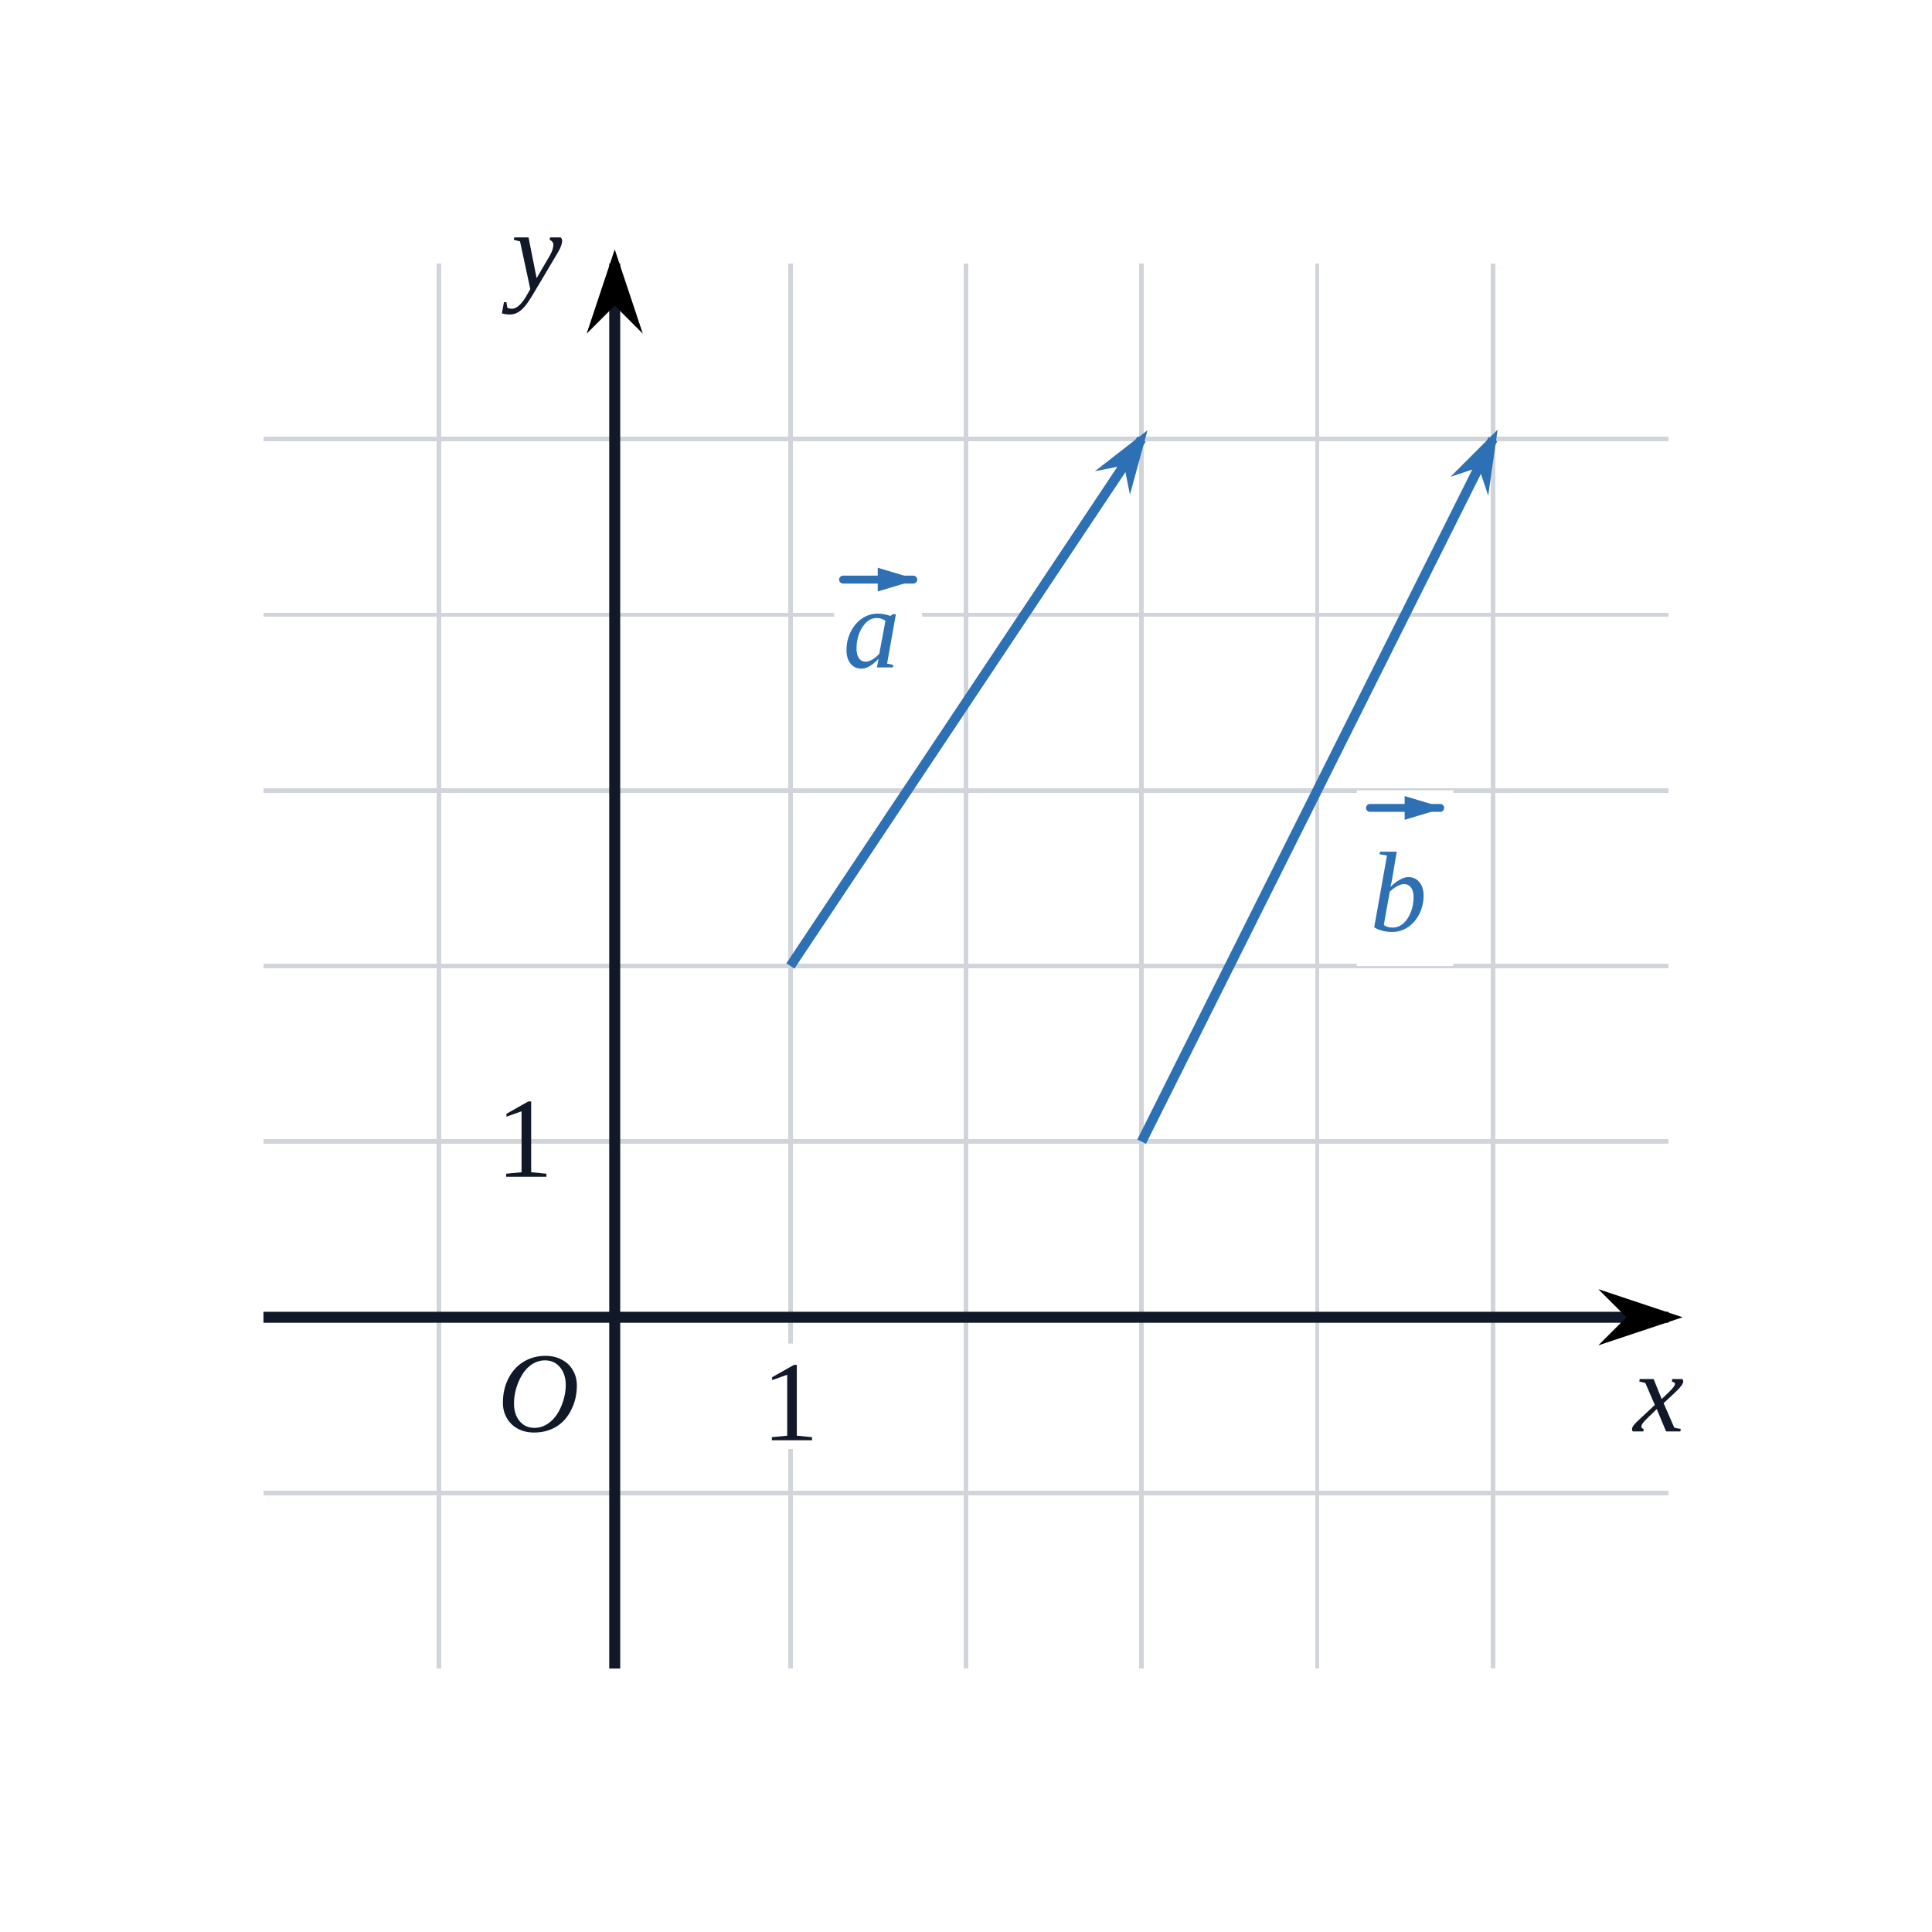
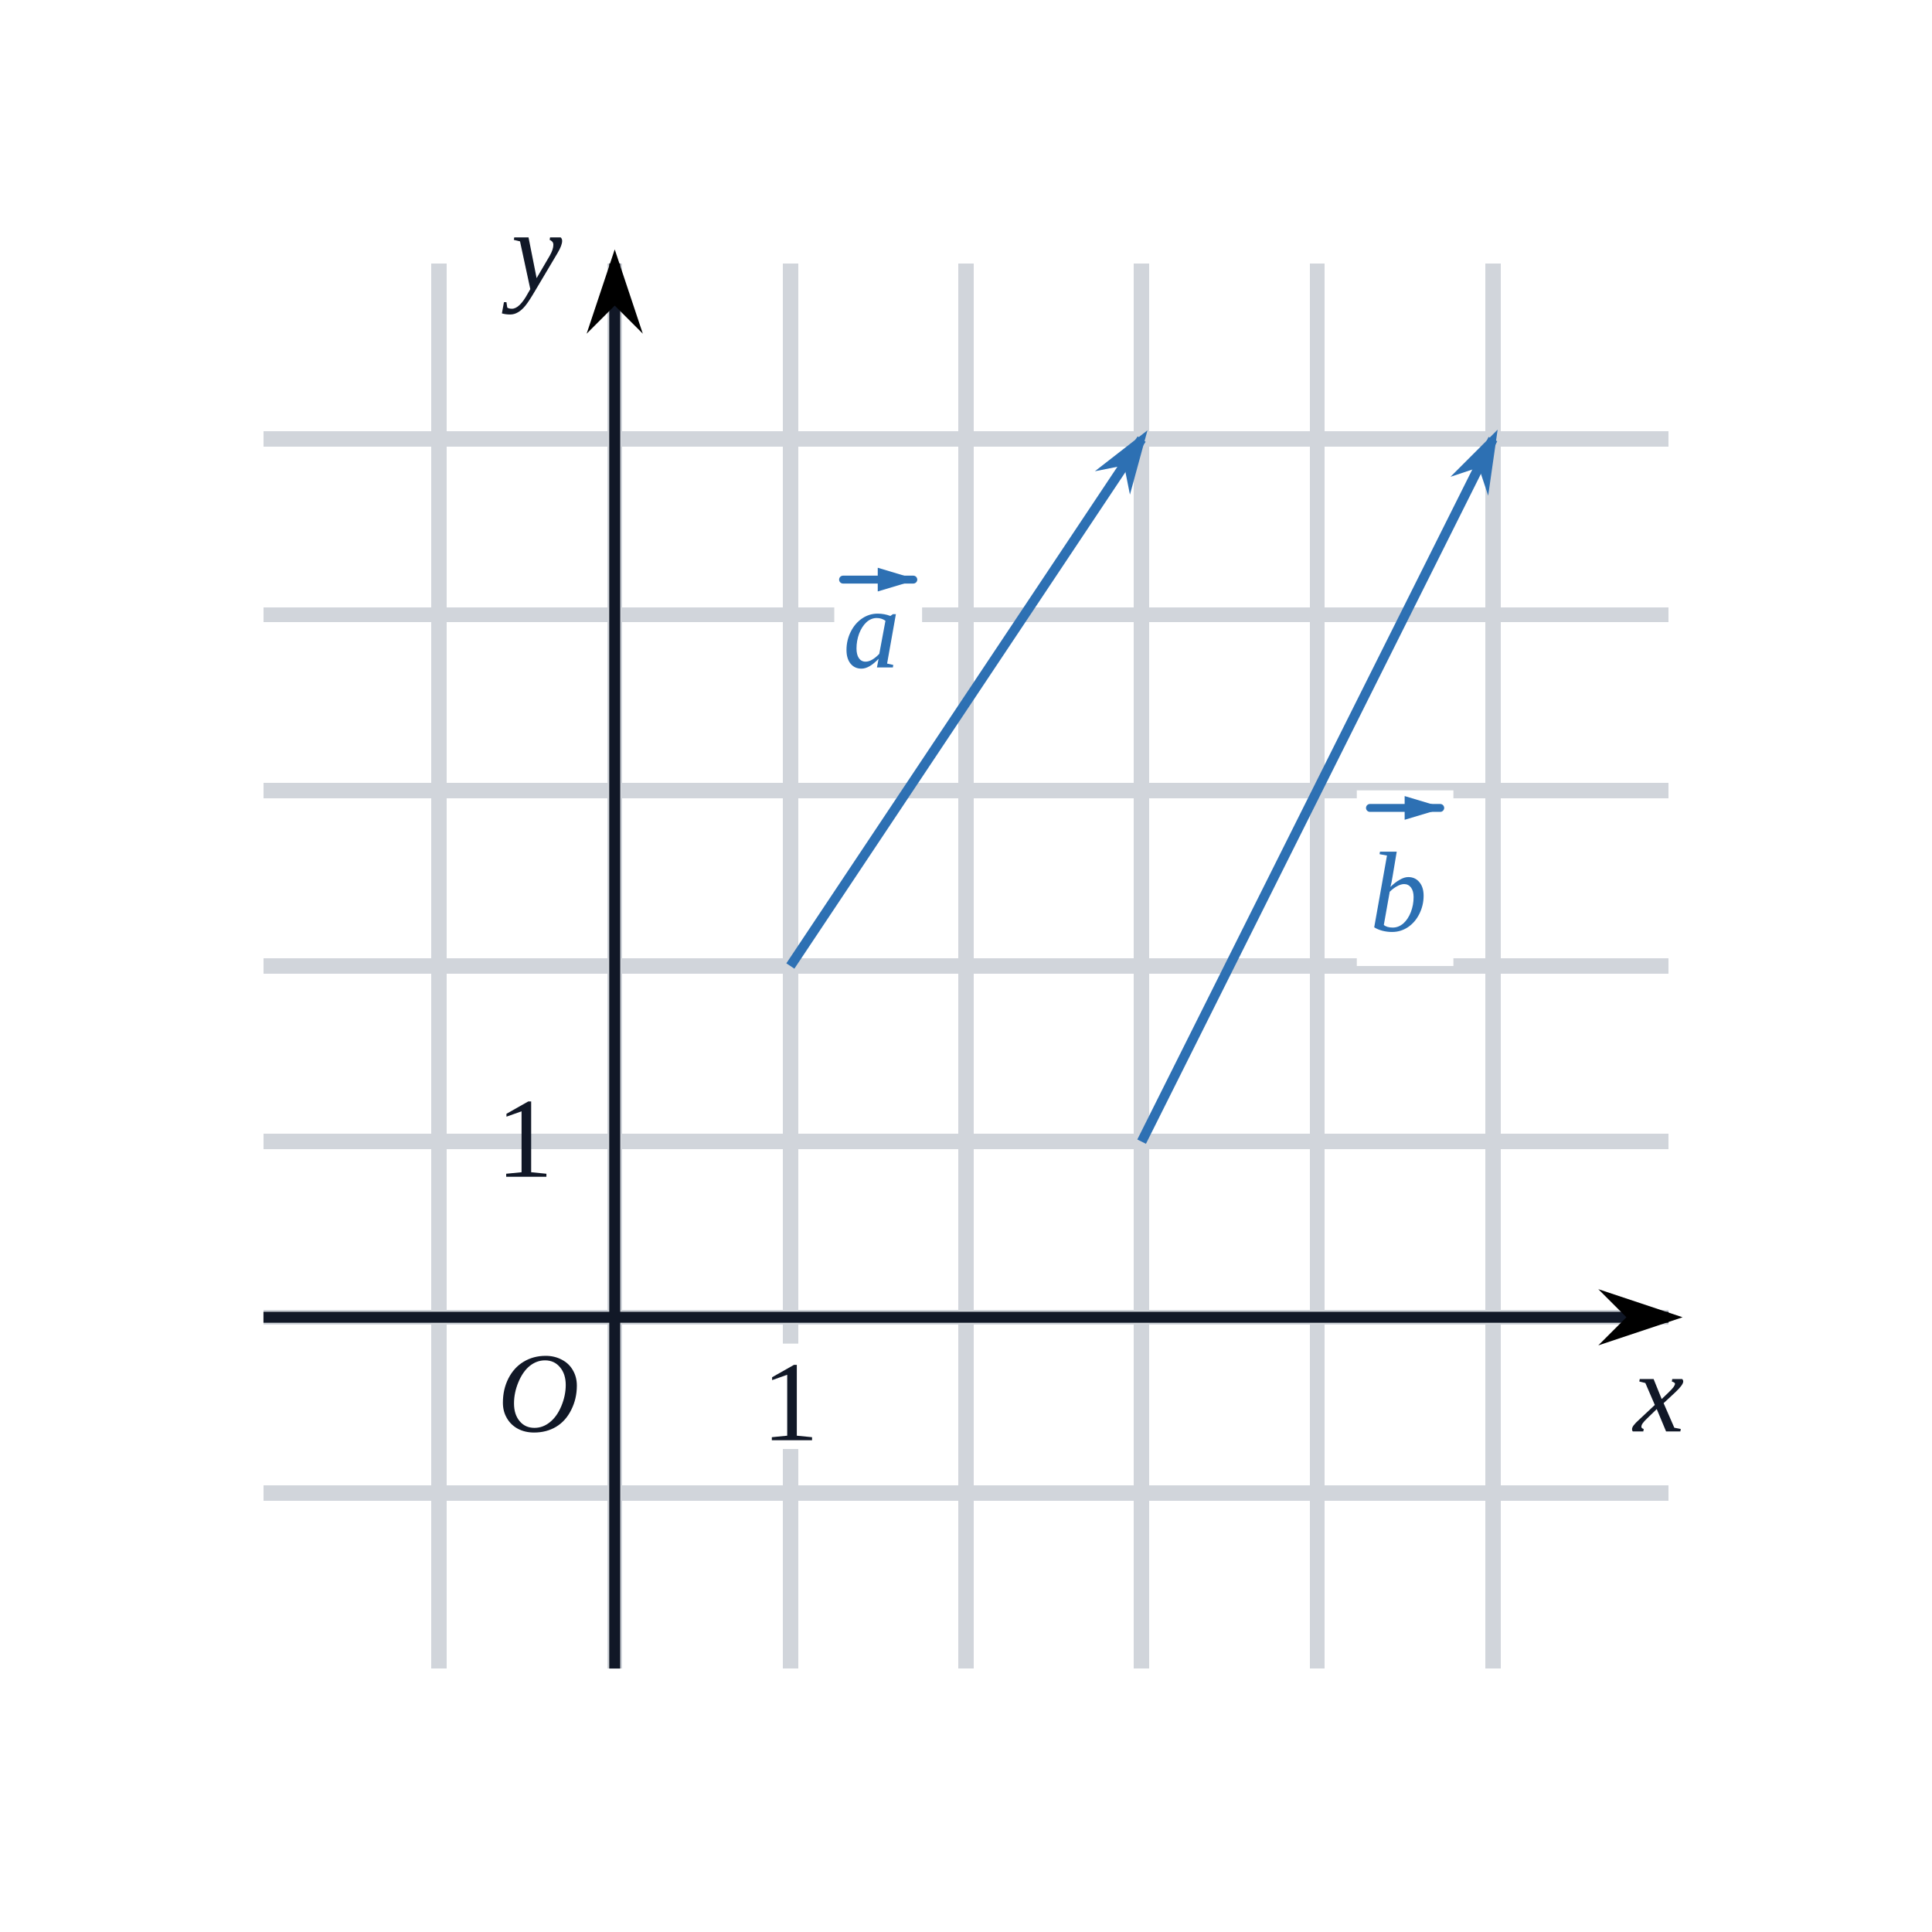
<svg xmlns="http://www.w3.org/2000/svg" width="220" height="220" viewBox="0 0 220 220">
  <rect x="0" y="0" width="220" height="220" fill="white" />
  <defs>
    <marker id="axis-arrow" viewBox="0 0 15 8" refX="13" refY="4" markerWidth="12" markerHeight="6.4" orient="auto" markerUnits="userSpaceOnUse">
      <path d="M 3 0 L 15 4 L 3 8 L 7 4 Z" fill="black" />
    </marker>
    <marker id="arrow-a" viewBox="0 0 15 8" refX="13" refY="4" markerWidth="9" markerHeight="4.8" orient="auto" markerUnits="userSpaceOnUse">
      <path d="M 3 0 L 15 4 L 3 8 L 7 4 Z" fill="#2d70b3" />
    </marker>
    <marker id="arrow-b" viewBox="0 0 15 8" refX="13" refY="4" markerWidth="9" markerHeight="4.8" orient="auto" markerUnits="userSpaceOnUse">
      <path d="M 3 0 L 15 4 L 3 8 L 7 4 Z" fill="#2d70b3" />
    </marker>
    <marker id="vec-label-arrow" markerWidth="5" markerHeight="3" refX="4.5" refY="1.5" orient="auto">
      <path d="M0,0 L5,1.5 L0,3 Z" fill="#2d70b3" />
    </marker>
  </defs>
-   <g stroke="#d1d5db" stroke-width="0.5" shape-rendering="crispEdges">
+   <g stroke="#d1d5db" stroke-width="1.75" shape-rendering="crispEdges">
    <line x1="50" y1="30" x2="50" y2="190" />
    <line x1="70" y1="30" x2="70" y2="190" />
    <line x1="90" y1="30" x2="90" y2="190" />
    <line x1="110" y1="30" x2="110" y2="190" />
    <line x1="130" y1="30" x2="130" y2="190" />
    <line x1="150" y1="30" x2="150" y2="190" />
    <line x1="170" y1="30" x2="170" y2="190" />
    <line x1="30" y1="50" x2="190" y2="50" />
    <line x1="30" y1="70" x2="190" y2="70" />
    <line x1="30" y1="90" x2="190" y2="90" />
    <line x1="30" y1="110" x2="190" y2="110" />
    <line x1="30" y1="130" x2="190" y2="130" />
    <line x1="30" y1="150" x2="190" y2="150" />
    <line x1="30" y1="170" x2="190" y2="170" />
  </g>
  <g stroke="#111827" stroke-width="1.25">
    <line x1="30" y1="150" x2="190" y2="150" marker-end="url(#axis-arrow)" />
    <line x1="70" y1="190" x2="70" y2="30" marker-end="url(#axis-arrow)" />
  </g>
  <g font-family="sans-serif" font-size="11" fill="#111827">
    <text x="66" y="163" text-anchor="end" font-size="13" font-style="italic" font-family="Georgia, 'Times New Roman', serif">O</text>
    <rect x="87" y="153" width="7" height="12" fill="white" />
    <text x="90" y="164" text-anchor="middle" font-size="13" font-family="'Times New Roman', serif" font-weight="300">1</text>
    <text x="63" y="134" text-anchor="end" font-size="13" font-family="'Times New Roman', serif" font-weight="300">1</text>
    <text x="186" y="163" text-anchor="start" font-family="Georgia, 'Times New Roman', serif" font-weight="normal" font-style="italic" font-size="13">x</text>
    <text x="64" y="33" text-anchor="end" font-family="Georgia, 'Times New Roman', serif" font-weight="normal" font-style="italic" font-size="13">y</text>
  </g>
  <g stroke="#2d70b3" stroke-width="1.1" fill="none">
    <line x1="90" y1="110" x2="130" y2="50" marker-end="url(#arrow-a)" />
  </g>
  <g font-family="Georgia, 'Times New Roman', serif" font-size="13" fill="#2d70b3">
    <rect x="95" y="64" width="10" height="12" fill="white" stroke="none" />
    <line x1="96" y1="66" x2="104" y2="66" stroke="#2d70b3" stroke-width="0.9" stroke-linecap="round" marker-end="url(#vec-label-arrow)" />
    <text x="96" y="76" font-style="italic" fill="#2d70b3">a</text>
  </g>
  <g stroke="#2d70b3" stroke-width="1.1" fill="none">
    <line x1="130" y1="130" x2="170" y2="50" marker-end="url(#arrow-b)" />
  </g>
  <g font-family="Georgia, 'Times New Roman', serif" font-size="13" fill="#2d70b3">
    <rect x="154.5" y="90" width="11" height="20" fill="white" stroke="none" />
    <line x1="156" y1="92" x2="164" y2="92" stroke="#2d70b3" stroke-width="0.9" stroke-linecap="round" marker-end="url(#vec-label-arrow)" />
    <text x="156" y="106" font-style="italic" fill="#2d70b3">b</text>
  </g>
</svg>
